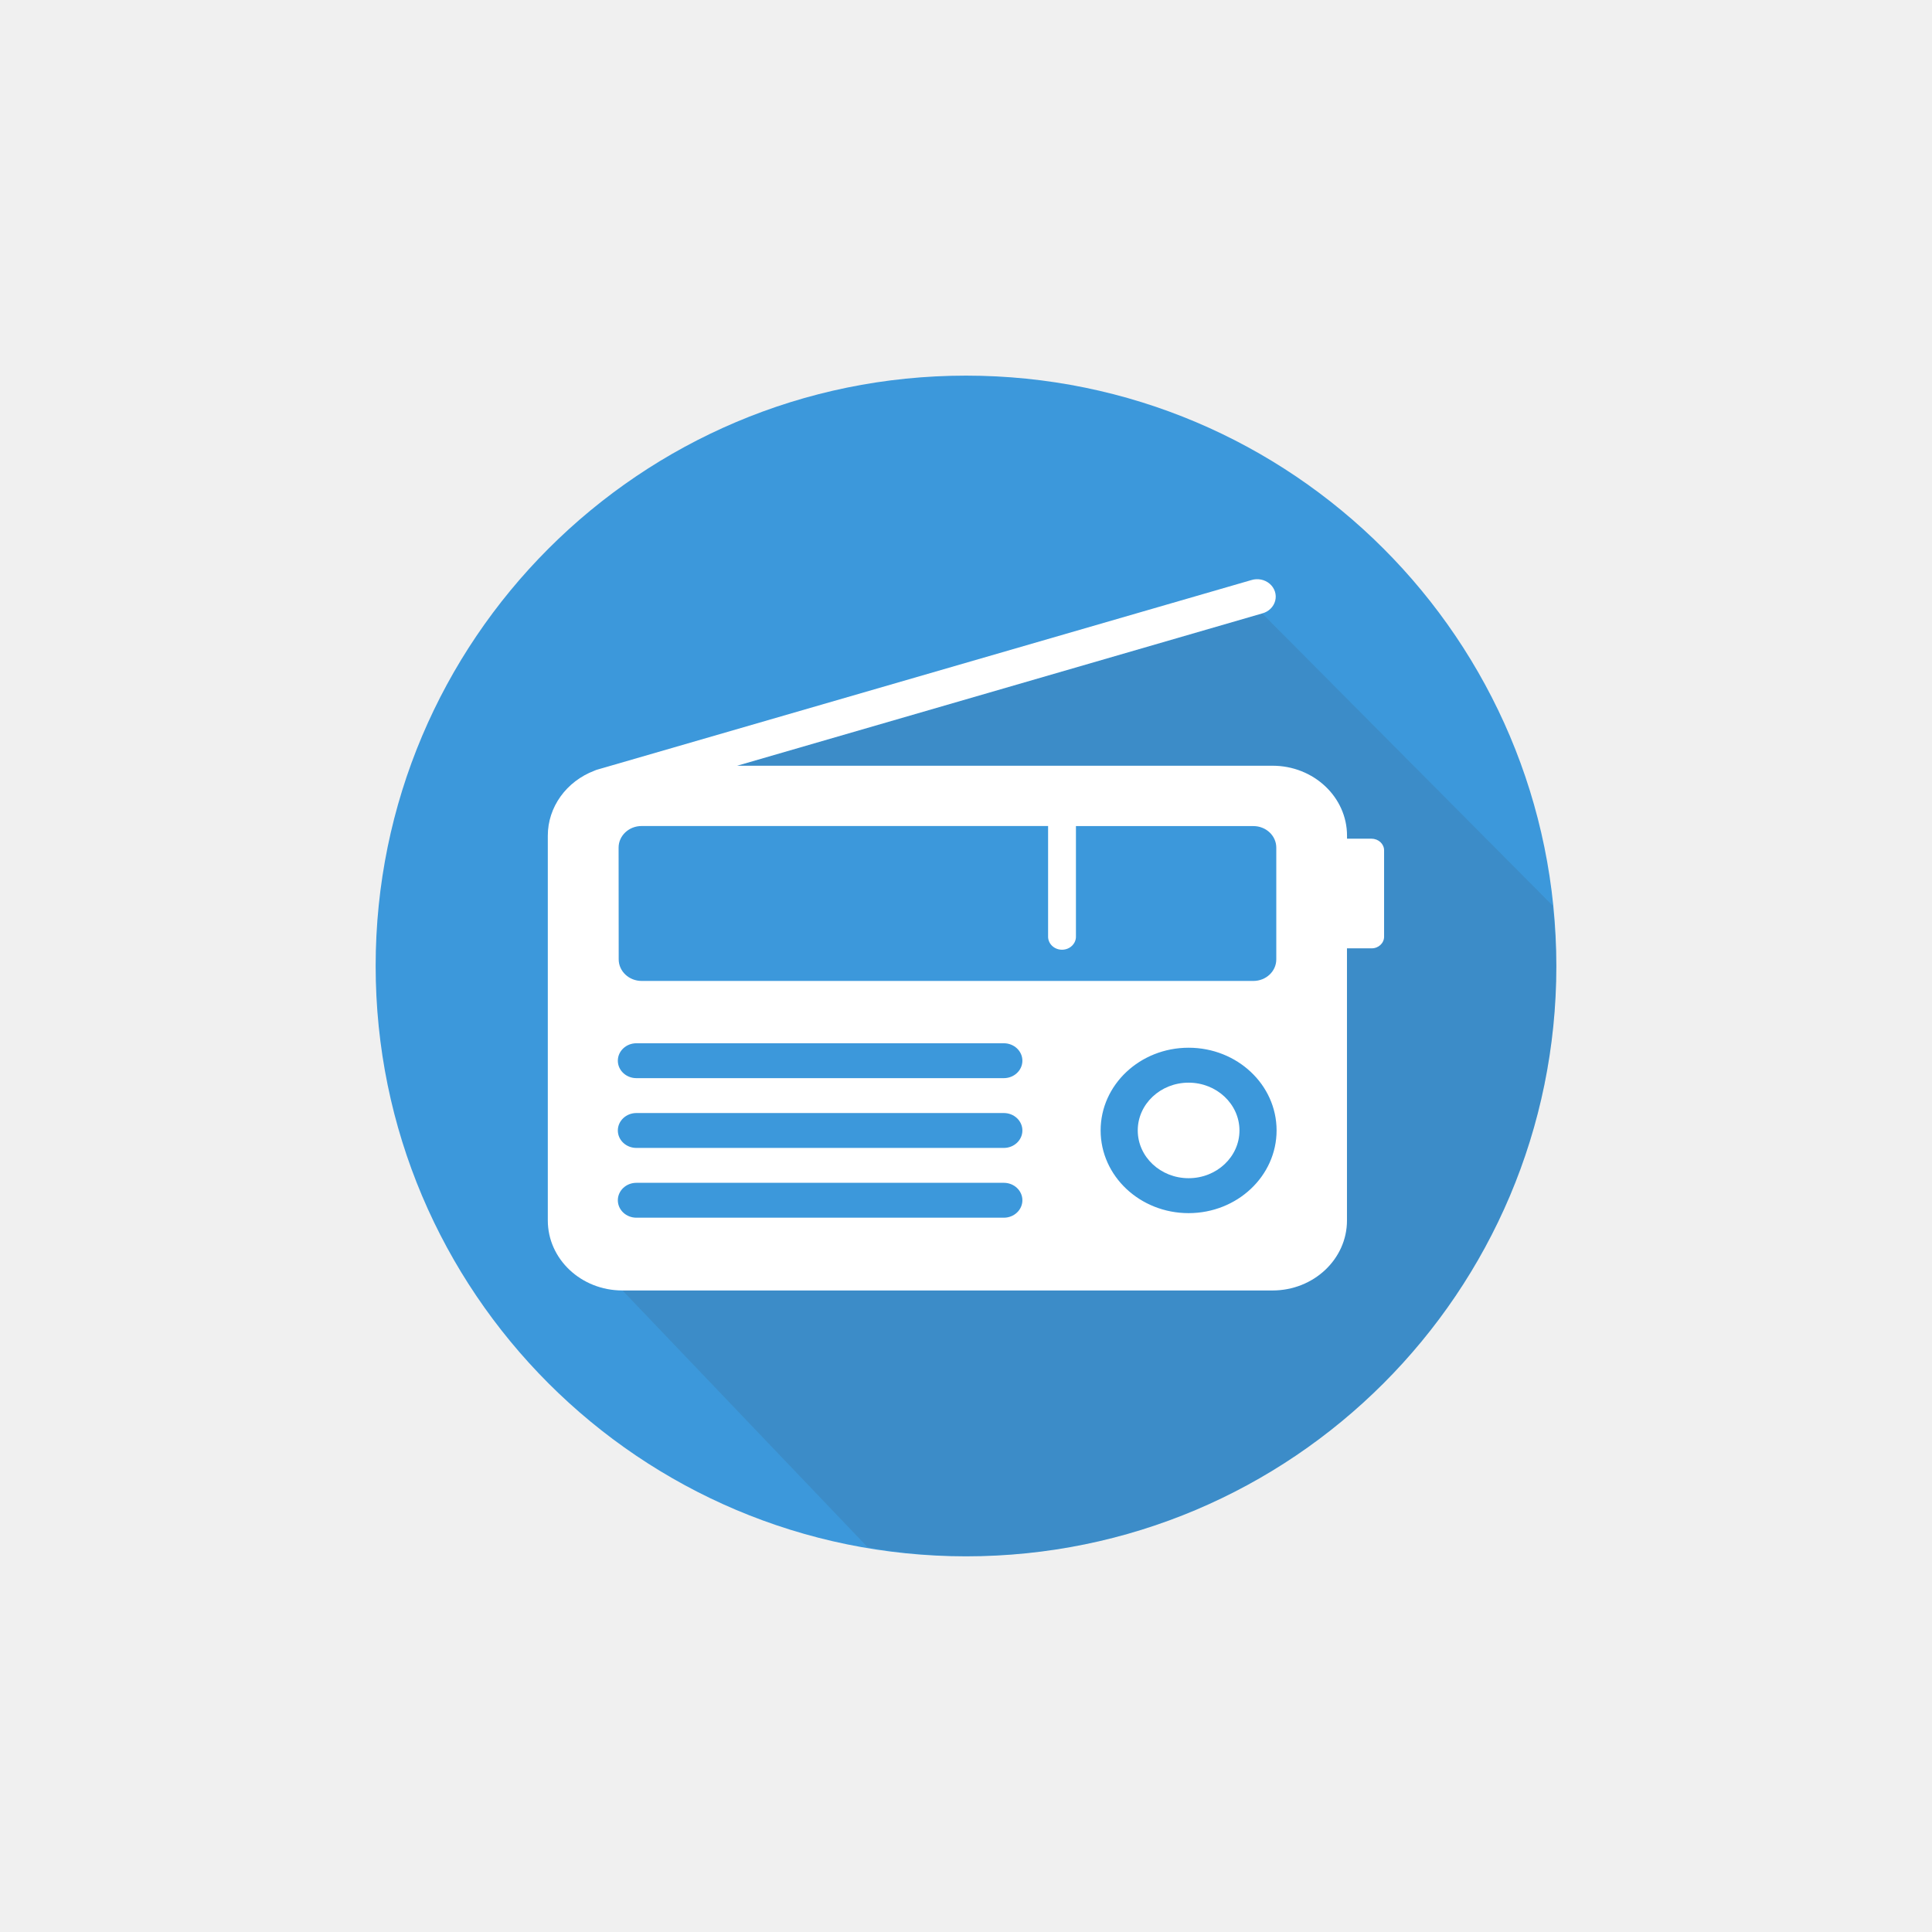
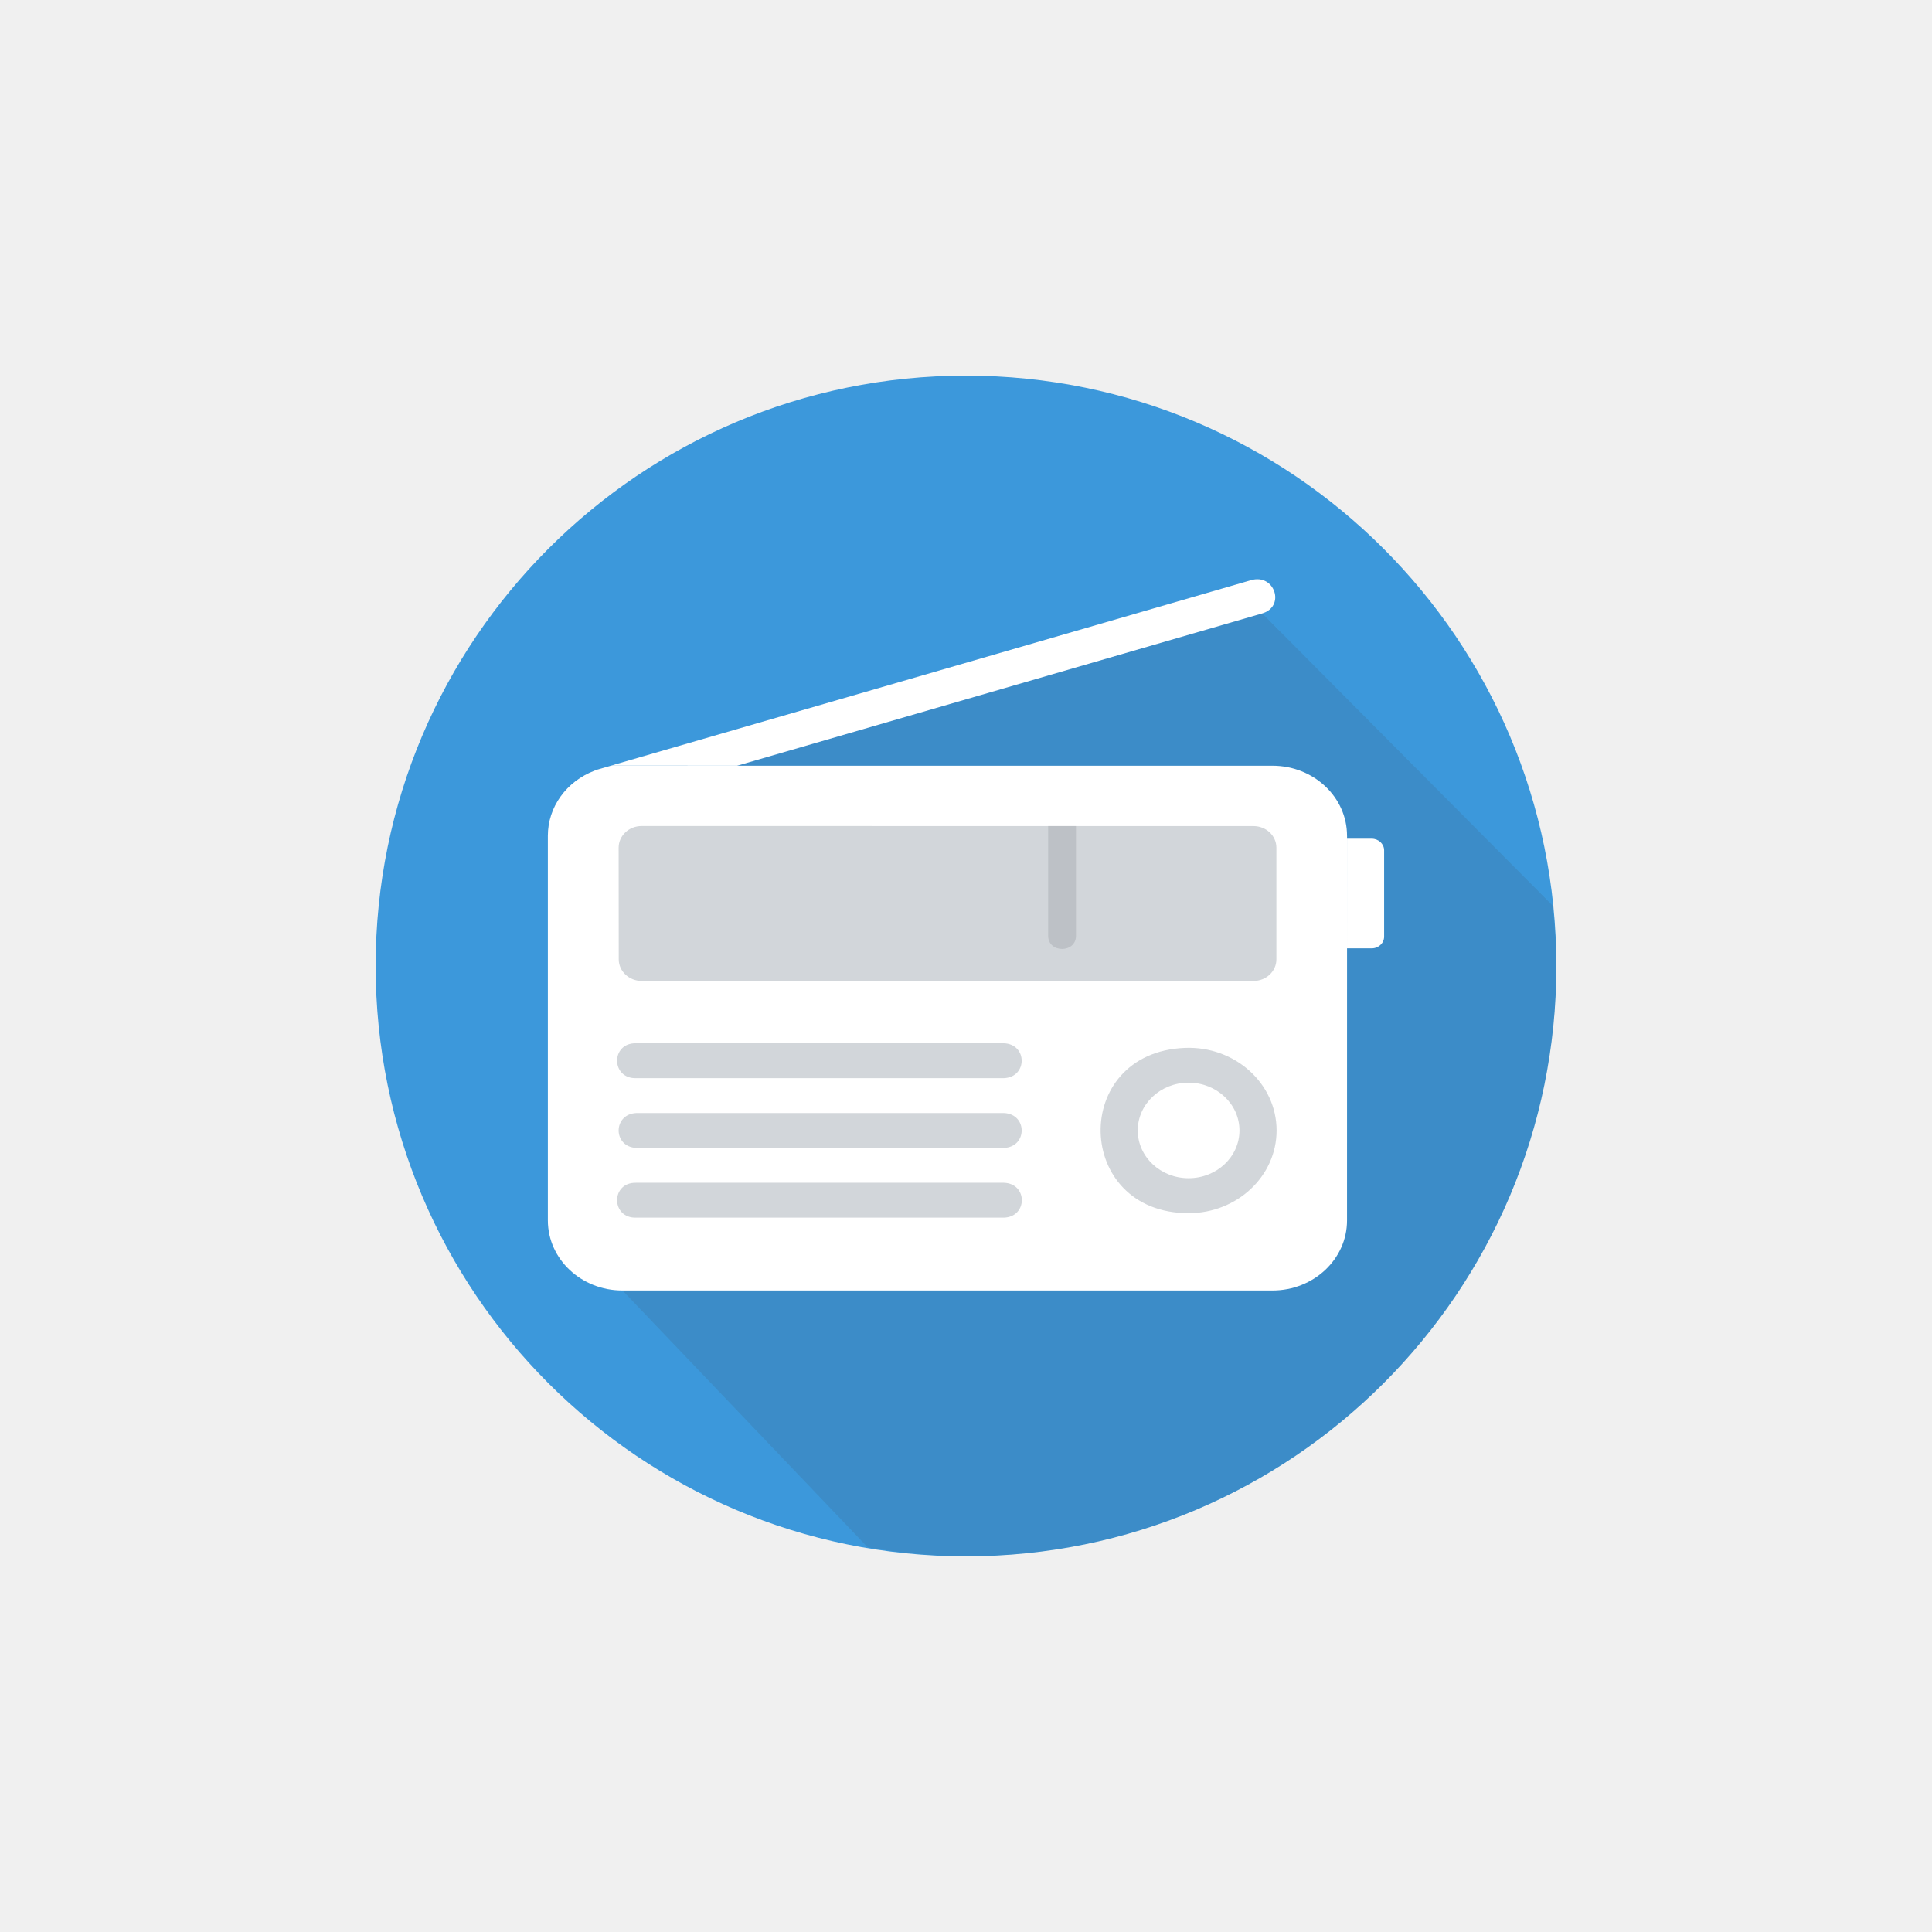
<svg xmlns="http://www.w3.org/2000/svg" width="108pt" height="108pt" viewBox="0 0 38.1 38.1" version="1.1" id="svg8">
  <defs id="defs2">
    <filter style="color-interpolation-filters:sRGB" id="filter5622">
      <feFlood flood-opacity="0.498" flood-color="rgb(0,0,0)" result="flood" id="feFlood5612" />
      <feComposite in="flood" in2="SourceGraphic" operator="in" result="composite1" id="feComposite5614" />
      <feGaussianBlur in="composite1" stdDeviation="0.2" result="blur" id="feGaussianBlur5616" />
      <feOffset dx="2" dy="0.7" result="offset" id="feOffset5618" />
      <feComposite in="SourceGraphic" in2="offset" operator="over" result="composite2" id="feComposite5620" />
    </filter>
    <filter style="color-interpolation-filters:sRGB" id="filter4906">
      <feFlood flood-opacity="0.498" flood-color="rgb(0,0,0)" result="flood" id="feFlood4896" />
      <feComposite in="flood" in2="SourceGraphic" operator="in" result="composite1" id="feComposite4898" />
      <feGaussianBlur in="composite1" stdDeviation="0.3" result="blur" id="feGaussianBlur4900" />
      <feOffset dx="1" dy="1" result="offset" id="feOffset4902" />
      <feComposite in="SourceGraphic" in2="offset" operator="over" result="composite2" id="feComposite4904" />
    </filter>
    <style id="style3854">.cls-1{fill:#fff;}</style>
  </defs>
  <g id="layer2" style="display:inline" transform="translate(0,-29.63333)">
    <circle cy="48.683" cx="19.05" id="circle839" style="display:inline;fill:#3c98db;fill-opacity:1;stroke-width:0.099" r="11.642" />
  </g>
-   <g id="layer3" style="display:inline" transform="translate(0,-29.63333)">
+   <g id="layer3" style="display:none" transform="translate(0,-29.63333)">
+     <path id="path926" d="m 24.758,41.058 c -0.027,0.003 -0.055,0.008 -0.084,0.016 l -12.767,3.7 -0.101,0.029 -0.024,0.007 c -0.02,0.005 -0.039,0.012 -0.057,0.02 -0.557,0.211 -0.922,0.719 -0.921,1.284 v 7.585 c -2.97e-4,0.763 0.658,1.381 1.47,1.381 l 4.839,5.068 7.53,7.584 L 38.1,67.733 V 54.441 l -7.482,-6.948 -5.729,-5.762 c 0.437,-0.127 0.274,-0.712 -0.131,-0.673 z" style="display:none;opacity:0.13;fill:#3c4043;fill-opacity:1;stroke-width:0.099" />
    <path style="display:inline;opacity:0.13;fill:#3c4043;fill-opacity:1;stroke-width:0.099" d="m 24.758,41.058 c -0.027,0.003 -0.055,0.008 -0.084,0.016 l -12.767,3.7 -0.101,0.029 -0.024,0.007 c -0.02,0.005 -0.039,0.012 -0.057,0.02 -0.557,0.211 -0.922,0.719 -0.921,1.284 v 7.585 c -2.97e-4,0.763 0.658,1.381 1.47,1.381 l 4.839,5.068 a 11.642,11.642 0 0 0 1.937,0.175 11.642,11.642 0 0 0 11.642,-11.642 11.642,11.642 0 0 0 -0.074,-1.19 l -5.729,-5.762 c 0.437,-0.127 0.274,-0.712 -0.131,-0.673 z" id="path3726" />
    <path id="path3885" d="m 27.051,46.173 h -0.487 v -0.058 c 2.95e-4,-0.762 -0.657,-1.38 -1.468,-1.381 H 14.536 l 10.353,-3.003 c 0.466,-0.135 0.25,-0.792 -0.216,-0.657 l -12.767,3.7 -0.101,0.029 -0.024,0.007 c -0.02,0.005 -0.038,0.012 -0.057,0.021 -0.557,0.211 -0.922,0.719 -0.921,1.284 v 7.585 c -2.95e-4,0.763 0.658,1.382 1.47,1.382 h 12.822 c 0.811,-8.11e-4 1.468,-0.619 1.468,-1.381 v -5.366 h 0.487 c 0.135,0 0.245,-0.103 0.245,-0.23 v -1.703 c -0.001,-0.126 -0.11,-0.228 -0.245,-0.228 z" class="cls-1" style="display:inline;fill:#3c98db;fill-opacity:1;stroke-width:0.052" />
    <path style="display:inline;fill:#ffffff;stroke-width:0.052" class="cls-1" d="m 24.443,51.926 a 1.003,0.942 0 1 1 -1.003,-0.942 1.004,0.944 0 0 1 1.003,0.942 z" id="path3862-3" />
    <path style="display:inline;fill:#ffffff;stroke-width:0.052" class="cls-1" d="m 27.051,46.173 h -0.487 v -0.058 A 1.469,1.381 0 0 0 25.097,44.734 H 14.536 l 10.353,-3.003 a 0.366,0.344 0 1 0 -0.216,-0.657 l -12.767,3.7 -0.101,0.029 -0.024,0.007 a 0.304,0.286 0 0 0 -0.057,0.021 1.471,1.382 0 0 0 -0.921,1.284 v 7.585 a 1.47,1.381 0 0 0 1.47,1.382 h 12.822 a 1.469,1.381 0 0 0 1.468,-1.381 v -5.366 h 0.487 a 0.245,0.23 0 0 0 0.245,-0.23 v -1.703 a 0.245,0.23 0 0 0 -0.245,-0.228 z M 12.199,46.348 a 0.453,0.426 0 0 1 0.452,-0.425 h 8.018 v 2.166 a 0.275,0.258 0 1 0 0.549,0 v -2.165 h 3.499 a 0.452,0.425 0 0 1 0.452,0.425 v 2.204 a 0.452,0.425 0 0 1 -0.452,0.425 H 12.653 a 0.453,0.426 0 0 1 -0.452,-0.425 z m 7.597,7.299 h -7.246 a 0.366,0.344 0 1 1 0,-0.688 h 7.246 a 0.366,0.344 0 0 1 0,0.688 z m 0,-1.376 h -7.246 a 0.366,0.344 0 0 1 0,-0.688 h 7.246 a 0.366,0.344 0 0 1 0,0.688 z m 0,-1.376 h -7.246 a 0.366,0.344 0 1 1 0,-0.688 h 7.246 a 0.366,0.344 0 0 1 0,0.688 z m 3.644,2.662 a 1.735,1.631 0 1 1 1.735,-1.632 1.736,1.632 0 0 1 -1.735,1.632 z" id="path3860" />
  </g>
-   <g style="display:none" id="g4553" transform="translate(0,-29.63333)">
+   <g style="display:inline" id="g4553" transform="translate(0,-29.63333)">
    <path id="path4611" d="m 24.758,41.058 c -0.027,0.003 -0.055,0.008 -0.084,0.016 l -12.767,3.7 -0.101,0.029 -0.024,0.007 c -0.02,0.005 -0.039,0.012 -0.057,0.02 -0.557,0.211 -0.922,0.719 -0.921,1.284 v 7.585 c -2.97e-4,0.763 0.658,1.381 1.47,1.381 l 4.839,5.068 a 11.642,11.642 0 0 0 1.937,0.175 11.642,11.642 0 0 0 11.642,-11.642 11.642,11.642 0 0 0 -0.074,-1.19 l -5.729,-5.762 c 0.437,-0.127 0.274,-0.712 -0.131,-0.673 z" style="display:inline;opacity:0.13;fill:#3c4043;fill-opacity:1;stroke-width:0.099" />
    <path id="path4605" d="m 26.564,46.115 c 2.95e-4,-0.762 -0.657,-1.38 -1.468,-1.381 H 14.536 l -2.491,2.65e-4 -0.138,0.04 -0.101,0.029 -0.024,0.007 c -0.02,0.005 -0.038,0.012 -0.057,0.021 -0.557,0.211 -0.922,0.719 -0.921,1.284 v 7.585 c -2.95e-4,0.763 0.658,1.382 1.47,1.382 h 12.822 c 0.811,-8.11e-4 1.468,-0.619 1.468,-1.381 -1.8e-4,-2.529 -7.5e-5,-5.057 5.41e-4,-7.586 z" class="cls-1" style="display:inline;fill:#ffffff;stroke-width:0.052" />
    <path style="display:inline;fill:#ffffff;stroke-width:0.052" class="cls-1" d="m 27.051,46.173 h -0.487 l -5.41e-4,2.162 h 0.487 c 0.135,0 0.245,-0.103 0.245,-0.23 V 46.401 c -0.001,-0.126 -0.11,-0.228 -0.245,-0.228 z" id="path4607" />
    <path id="path4603" d="m 14.536,44.734 10.353,-3.003 c 0.466,-0.135 0.25,-0.792 -0.216,-0.657 l -12.628,3.659 z" class="cls-1" style="display:inline;fill:#ffffff;fill-opacity:1;stroke-width:0.052" />
    <path id="path4590" style="display:inline;fill:#d2d6da;fill-opacity:1;stroke-width:0.052" d="m 12.544,50.207 c -0.504,-0.011 -0.497,0.707 0.007,0.688 h 7.246 c 0.468,-0.018 0.468,-0.67 0,-0.688 h -7.246 c -0.002,-8.6e-5 -0.004,-1.02e-4 -0.007,-2.04e-4 z m 0.007,1.376 c -0.468,0.018 -0.468,0.67 0,0.688 h 7.246 c 0.468,-0.018 0.468,-0.67 0,-0.688 z m -0.007,1.375 c -0.504,-0.011 -0.497,0.707 0.007,0.688 h 7.246 c 0.472,-0.015 0.472,-0.673 0,-0.688 h -7.246 c -0.002,-1.8e-5 -0.004,-1.8e-5 -0.007,0 z" />
    <path d="m 23.367,50.298 c -2.264,0.09 -2.192,3.26 0.073,3.26 0.958,-8.1e-4 1.735,-0.731 1.735,-1.632 -6.18e-4,-0.927 -0.822,-1.667 -1.808,-1.628 z" style="display:inline;fill:#d2d6da;fill-opacity:1;stroke-width:0.052" id="path4588" />
    <path id="path4598" d="m 24.443,51.926 a 1.003,0.942 0 1 1 -1.003,-0.942 1.004,0.944 0 0 1 1.003,0.942 z" class="cls-1" style="display:inline;fill:#ffffff;stroke-width:0.052" />
    <path style="display:inline;fill:#d2d6da;fill-opacity:1;stroke-width:0.052" d="m 12.652,45.923 c -0.249,5.02e-4 -0.451,0.19 -0.452,0.425 l 0.002,2.205 c 5.79e-4,0.234 0.203,0.424 0.452,0.425 h 12.065 c 0.25,-5.3e-5 0.452,-0.19 0.452,-0.425 v -2.204 c 6e-6,-0.235 -0.202,-0.425 -0.452,-0.425 z" id="path4586" />
    <path id="path4609" d="m 21.219,45.924 v 2.165 c 8.7e-5,0.344 -0.549,0.344 -0.549,0 v -2.165 z" style="display:inline;fill:#bdc1c6;fill-opacity:1;stroke-width:0.052" />
  </g>
  <g id="layer1" style="display:none">
    <circle style="opacity:0.13;fill:#ff71ff;fill-opacity:1;stroke-width:0.397" id="path846" cx="19.05" cy="19.05" r="11.642" />
    <rect style="display:inline;opacity:0.35;fill:#ff71ff;fill-opacity:1;stroke-width:0.26" id="rect848" width="25.4" height="25.4" x="6.35" y="6.35" />
  </g>
</svg>
